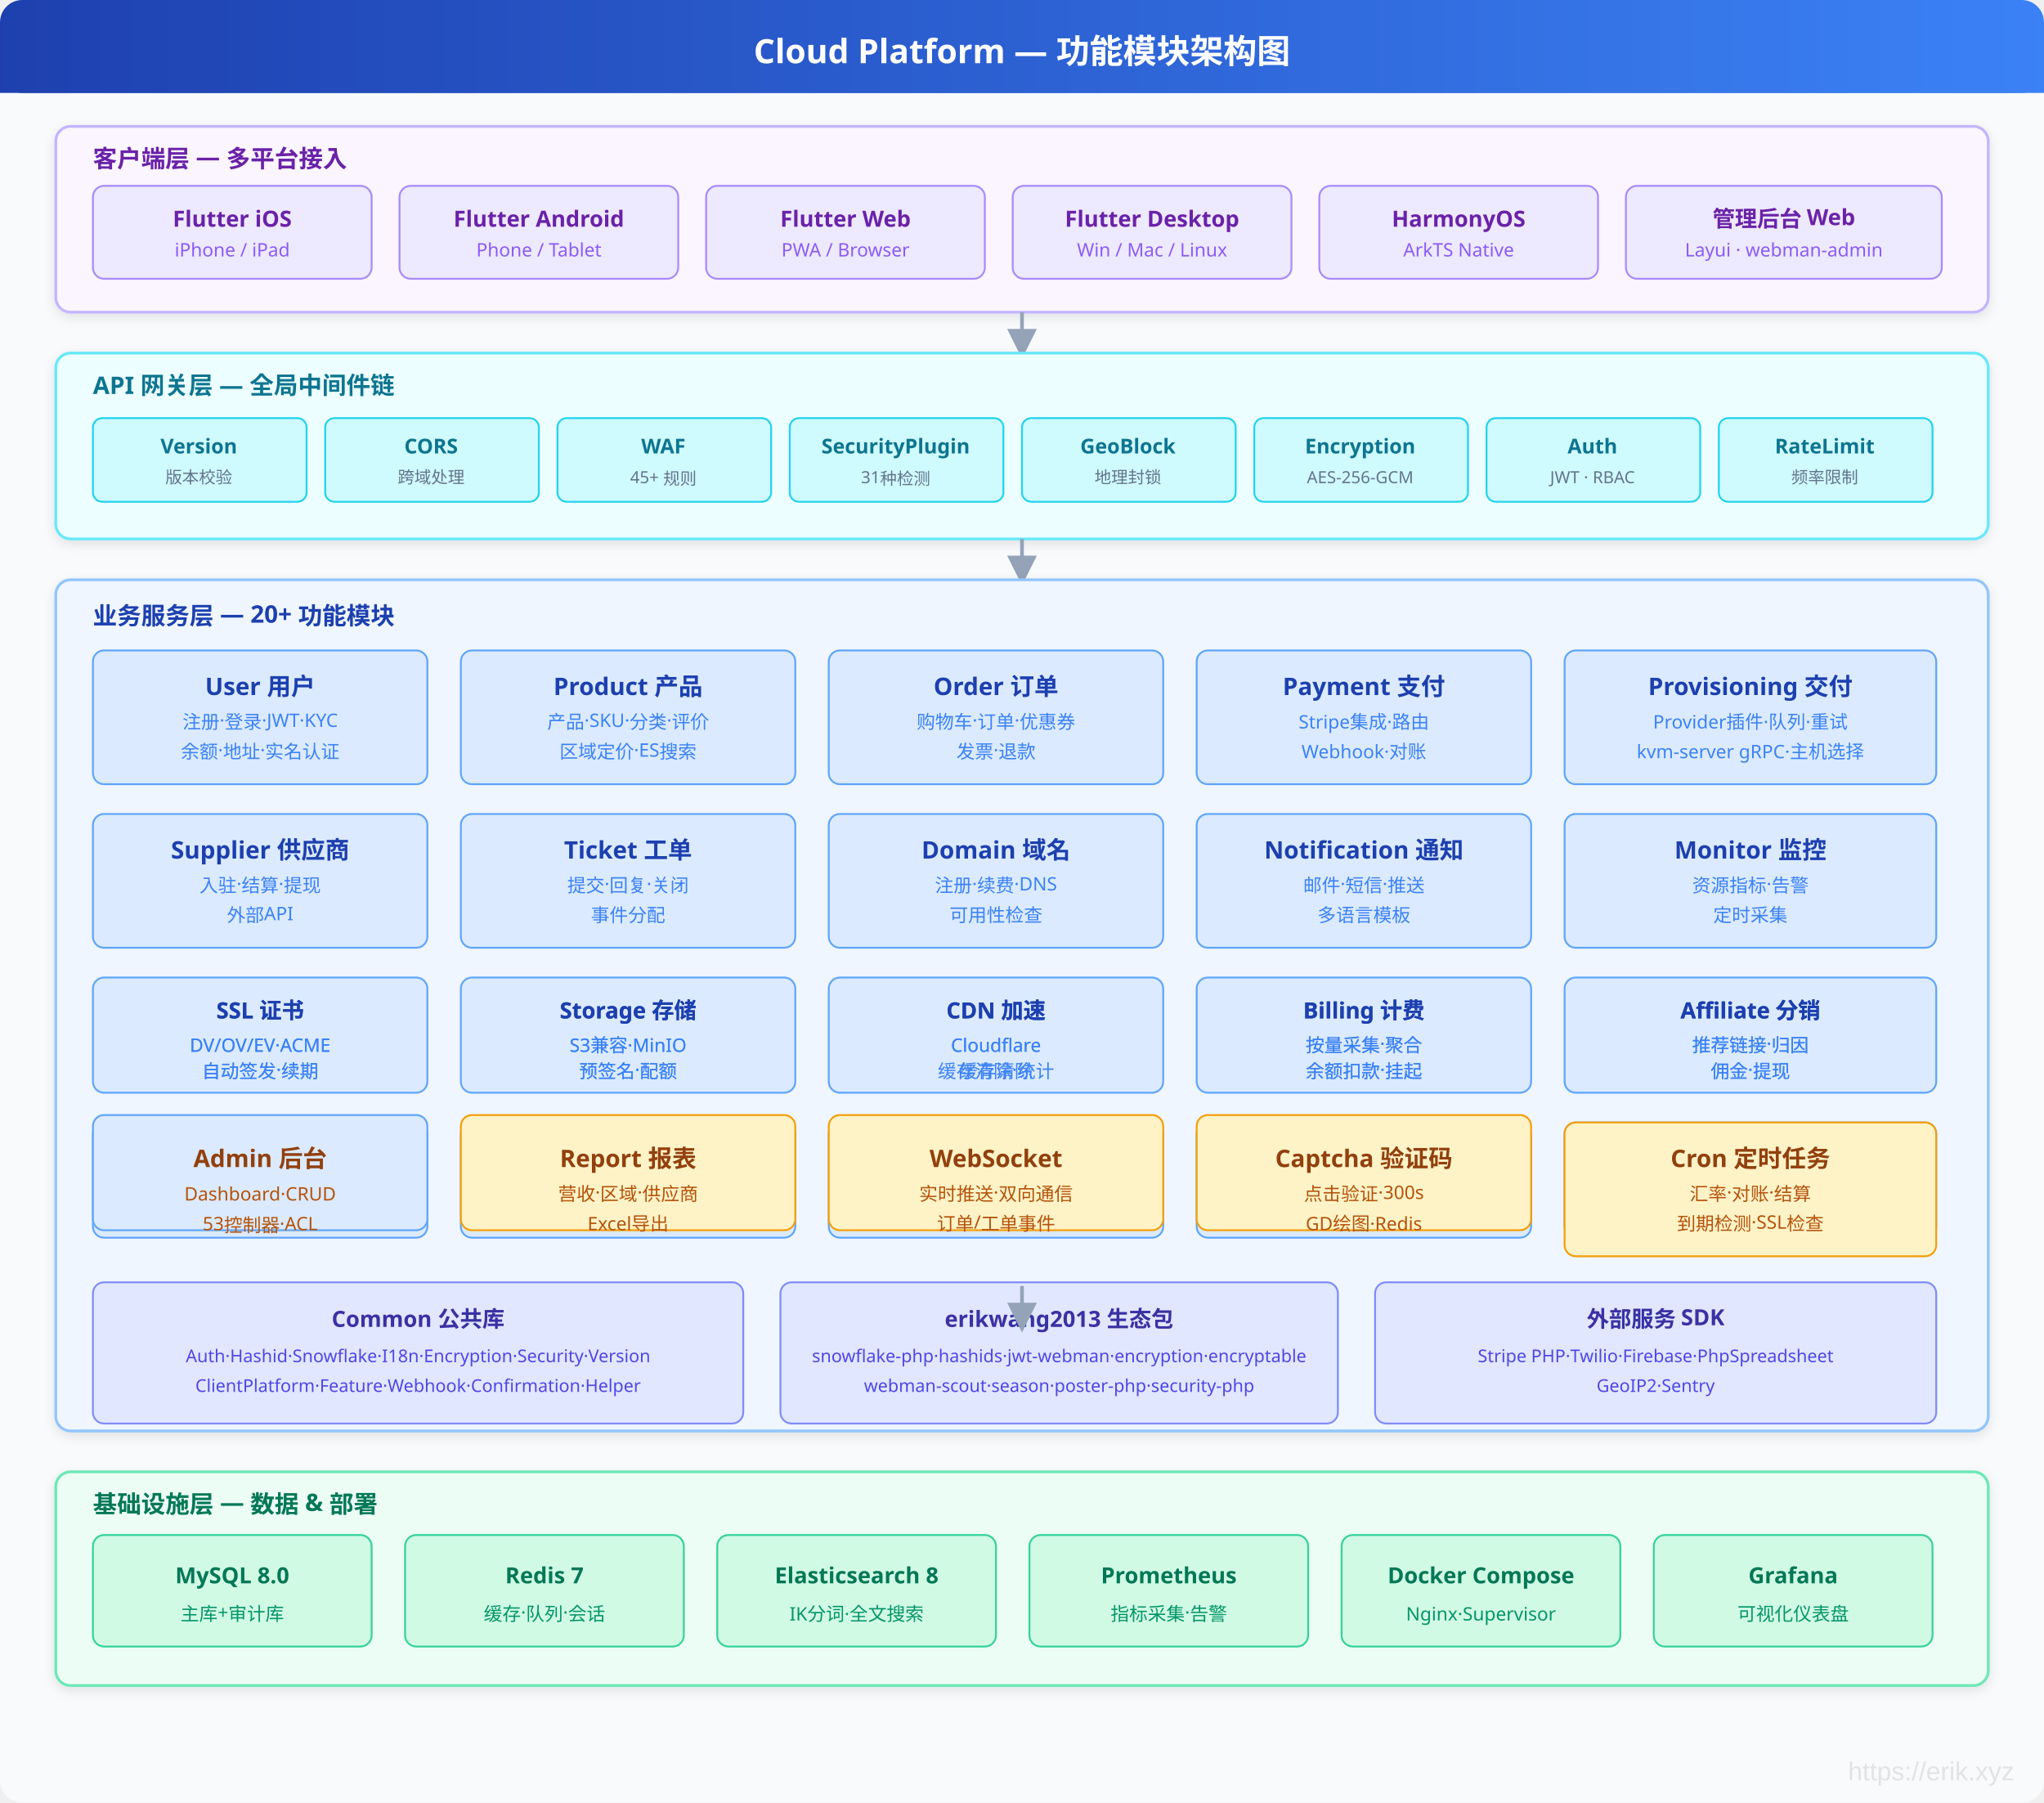
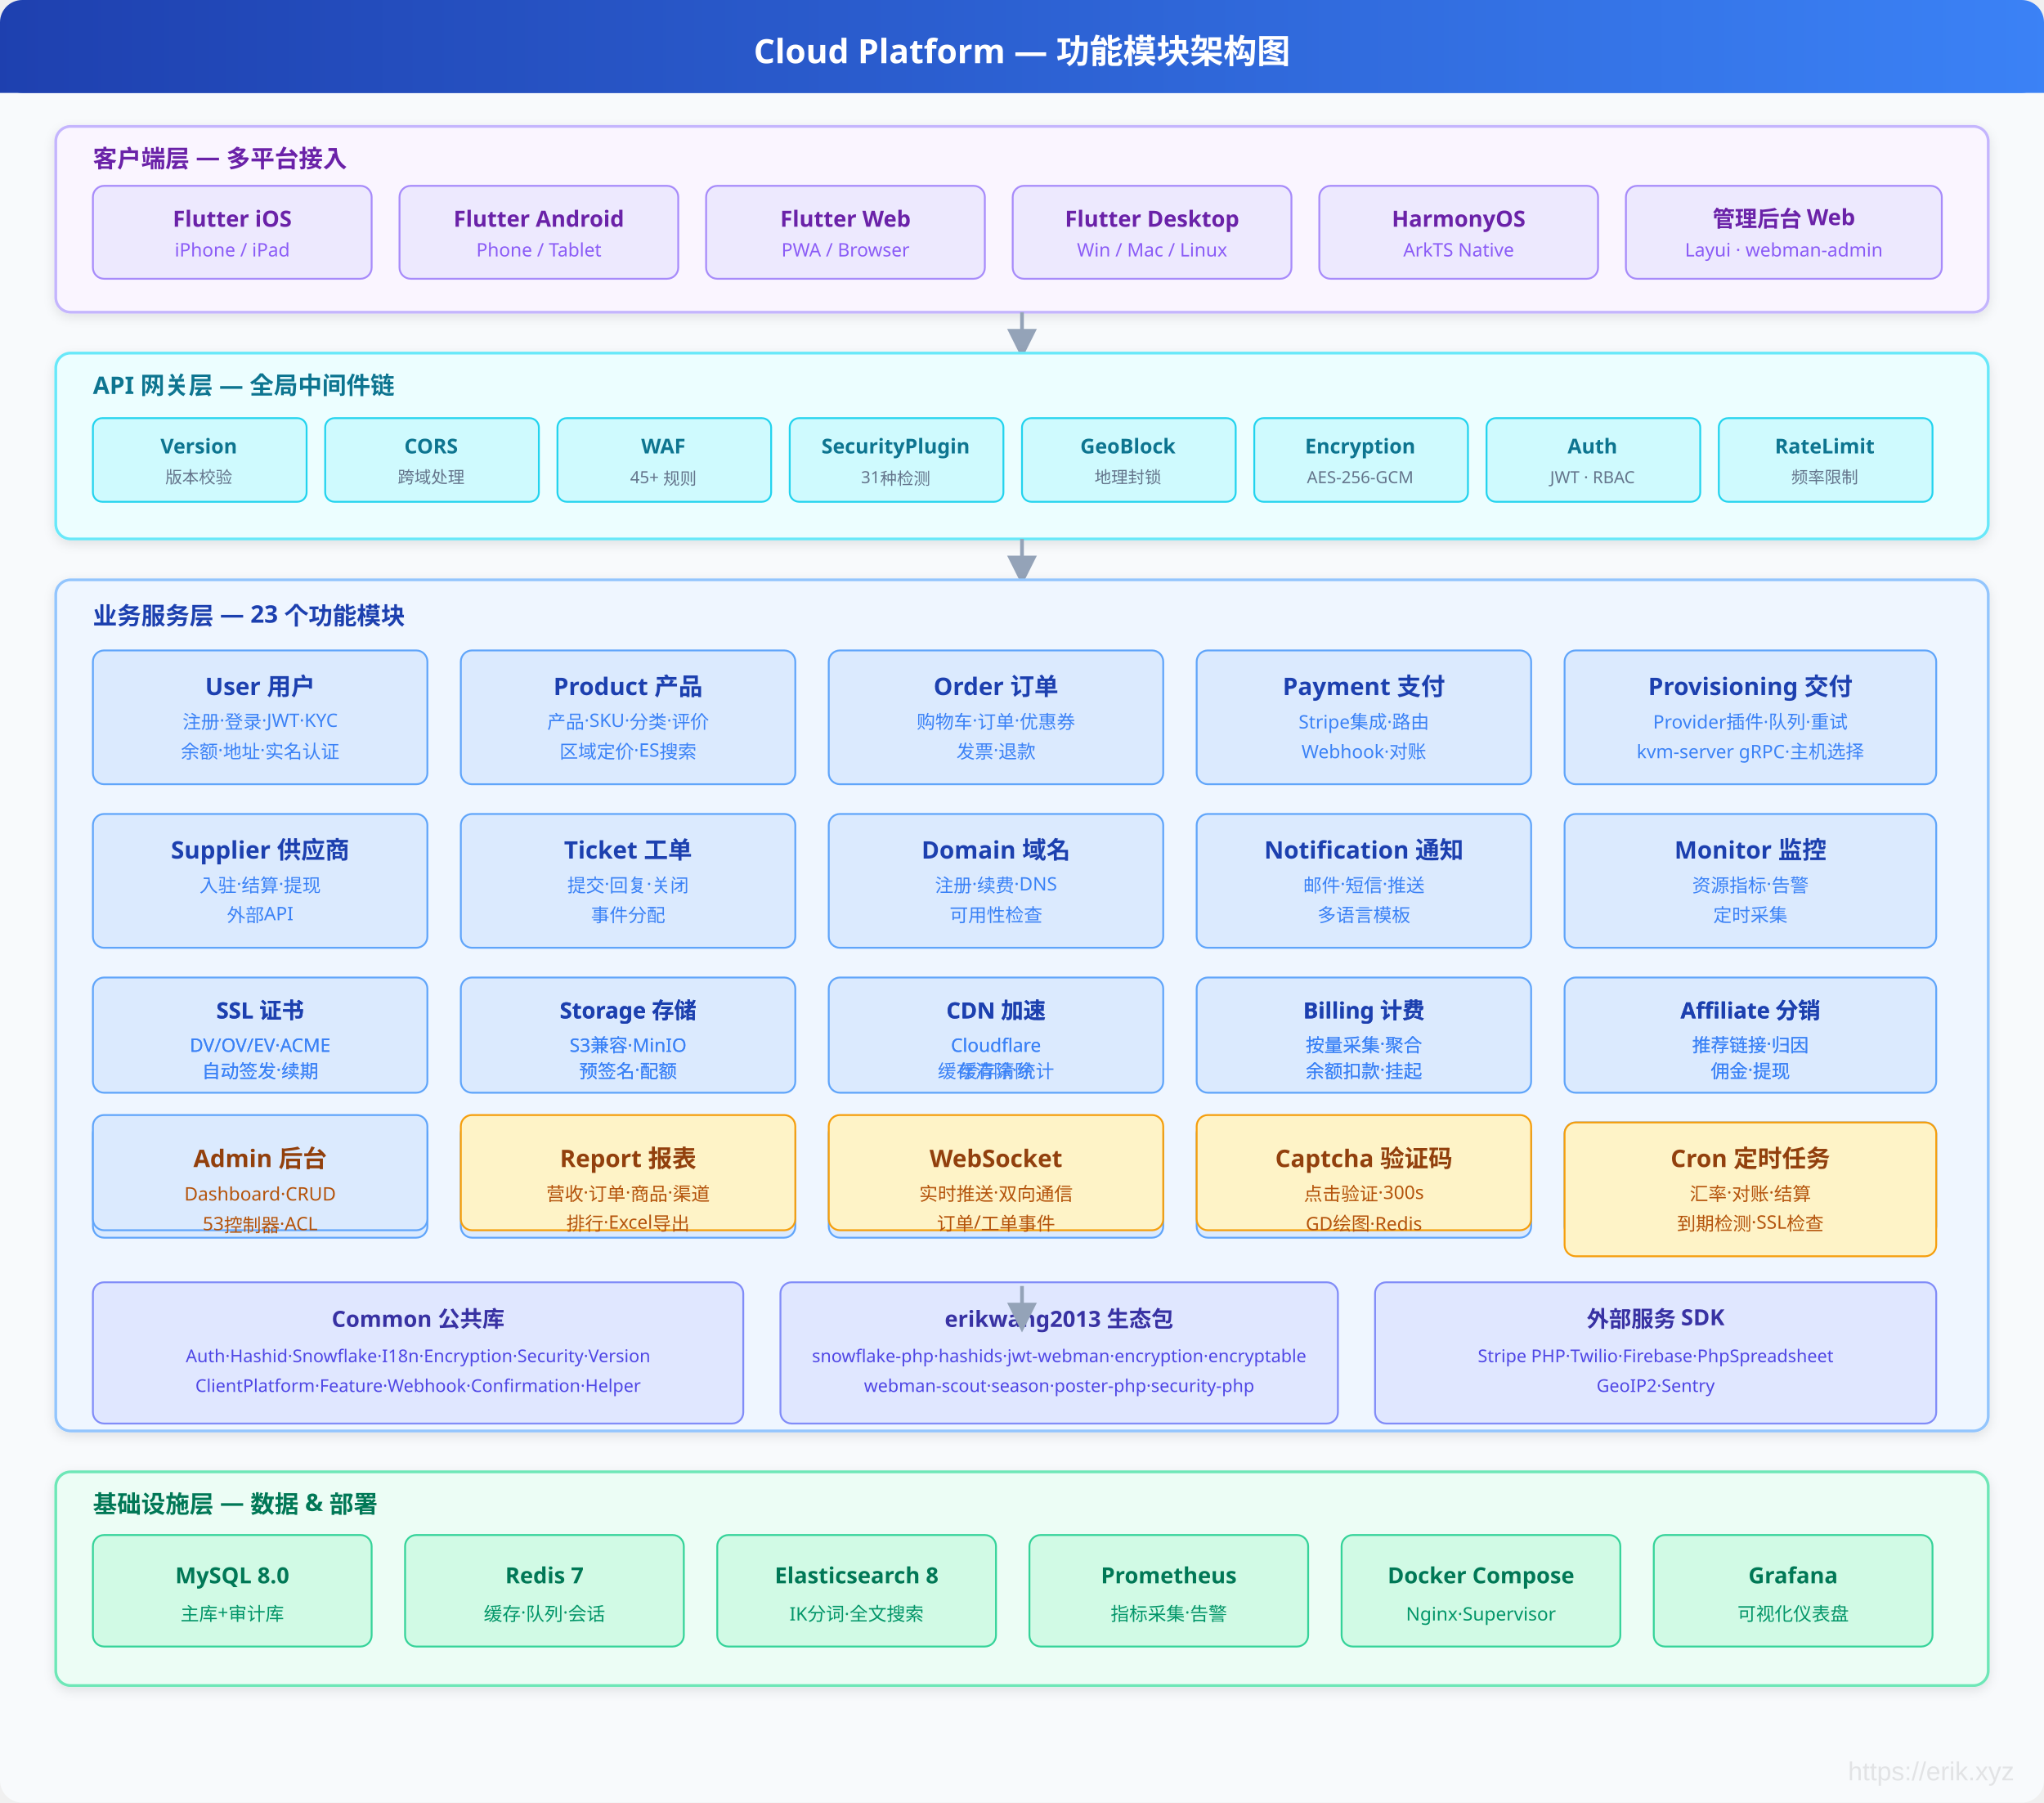
<svg xmlns="http://www.w3.org/2000/svg" viewBox="0 0 1100 970" font-family="'Microsoft YaHei','PingFang SC','Noto Sans SC',sans-serif">
  <defs>
    <linearGradient id="hdr" x1="0" y1="0" x2="1" y2="0">
      <stop offset="0%" stop-color="#1e40af" />
      <stop offset="100%" stop-color="#3b82f6" />
    </linearGradient>
    <filter id="sh">
      <feDropShadow dx="0" dy="2" stdDeviation="3" flood-opacity="0.1" />
    </filter>
    <marker id="arrD" markerWidth="8" markerHeight="8" refX="4" refY="4" orient="auto">
      <path d="M0,0 L8,4 L0,8 Z" fill="#94a3b8" />
    </marker>
  </defs>
  <rect width="1100" height="970" fill="#f8fafc" rx="12" />
  <rect x="0" y="0" width="1100" height="50" fill="url(#hdr)" rx="12" />
  <rect x="0" y="12" width="1100" height="38" fill="url(#hdr)" />
  <text x="550" y="34" text-anchor="middle" fill="#fff" font-size="18" font-weight="bold">Cloud Platform — 功能模块架构图</text>
  <g filter="url(#sh)">
    <rect x="30" y="68" width="1040" height="100" rx="8" fill="#faf5ff" stroke="#c4b5fd" stroke-width="1.5" />
    <text x="50" y="90" fill="#6b21a8" font-size="13" font-weight="bold">客户端层 — 多平台接入</text>
    <rect x="50" y="100" width="150" height="50" rx="6" fill="#ede9fe" stroke="#a78bfa" />
    <text x="125" y="122" text-anchor="middle" fill="#6b21a8" font-size="12" font-weight="bold">Flutter iOS</text>
    <text x="125" y="138" text-anchor="middle" fill="#8b5cf6" font-size="10">iPhone / iPad</text>
    <rect x="215" y="100" width="150" height="50" rx="6" fill="#ede9fe" stroke="#a78bfa" />
    <text x="290" y="122" text-anchor="middle" fill="#6b21a8" font-size="12" font-weight="bold">Flutter Android</text>
    <text x="290" y="138" text-anchor="middle" fill="#8b5cf6" font-size="10">Phone / Tablet</text>
    <rect x="380" y="100" width="150" height="50" rx="6" fill="#ede9fe" stroke="#a78bfa" />
    <text x="455" y="122" text-anchor="middle" fill="#6b21a8" font-size="12" font-weight="bold">Flutter Web</text>
    <text x="455" y="138" text-anchor="middle" fill="#8b5cf6" font-size="10">PWA / Browser</text>
    <rect x="545" y="100" width="150" height="50" rx="6" fill="#ede9fe" stroke="#a78bfa" />
    <text x="620" y="122" text-anchor="middle" fill="#6b21a8" font-size="12" font-weight="bold">Flutter Desktop</text>
    <text x="620" y="138" text-anchor="middle" fill="#8b5cf6" font-size="10">Win / Mac / Linux</text>
    <rect x="710" y="100" width="150" height="50" rx="6" fill="#ede9fe" stroke="#a78bfa" />
    <text x="785" y="122" text-anchor="middle" fill="#6b21a8" font-size="12" font-weight="bold">HarmonyOS</text>
    <text x="785" y="138" text-anchor="middle" fill="#8b5cf6" font-size="10">ArkTS Native</text>
    <rect x="875" y="100" width="170" height="50" rx="6" fill="#ede9fe" stroke="#a78bfa" />
    <text x="960" y="122" text-anchor="middle" fill="#6b21a8" font-size="12" font-weight="bold">管理后台 Web</text>
    <text x="960" y="138" text-anchor="middle" fill="#8b5cf6" font-size="10">Layui · webman-admin</text>
  </g>
  <path d="M550,168 L550,185" stroke="#94a3b8" stroke-width="2" marker-end="url(#arrD)" />
  <g filter="url(#sh)">
    <rect x="30" y="190" width="1040" height="100" rx="8" fill="#ecfeff" stroke="#67e8f9" stroke-width="1.5" />
    <text x="50" y="212" fill="#0e7490" font-size="13" font-weight="bold">API 网关层 — 全局中间件链</text>
    <rect x="50" y="225" width="115" height="45" rx="5" fill="#cffafe" stroke="#22d3ee" />
    <text x="107" y="244" text-anchor="middle" fill="#0e7490" font-size="11" font-weight="bold">Version</text>
    <text x="107" y="260" text-anchor="middle" fill="#64748b" font-size="9">版本校验</text>
    <rect x="175" y="225" width="115" height="45" rx="5" fill="#cffafe" stroke="#22d3ee" />
    <text x="232" y="244" text-anchor="middle" fill="#0e7490" font-size="11" font-weight="bold">CORS</text>
    <text x="232" y="260" text-anchor="middle" fill="#64748b" font-size="9">跨域处理</text>
    <rect x="300" y="225" width="115" height="45" rx="5" fill="#cffafe" stroke="#22d3ee" />
    <text x="357" y="244" text-anchor="middle" fill="#0e7490" font-size="11" font-weight="bold">WAF</text>
    <text x="357" y="260" text-anchor="middle" fill="#64748b" font-size="9">45+ 规则</text>
    <rect x="425" y="225" width="115" height="45" rx="5" fill="#cffafe" stroke="#22d3ee" />
    <text x="482" y="244" text-anchor="middle" fill="#0e7490" font-size="11" font-weight="bold">SecurityPlugin</text>
    <text x="482" y="260" text-anchor="middle" fill="#64748b" font-size="9">31种检测</text>
    <rect x="550" y="225" width="115" height="45" rx="5" fill="#cffafe" stroke="#22d3ee" />
    <text x="607" y="244" text-anchor="middle" fill="#0e7490" font-size="11" font-weight="bold">GeoBlock</text>
    <text x="607" y="260" text-anchor="middle" fill="#64748b" font-size="9">地理封锁</text>
    <rect x="675" y="225" width="115" height="45" rx="5" fill="#cffafe" stroke="#22d3ee" />
    <text x="732" y="244" text-anchor="middle" fill="#0e7490" font-size="11" font-weight="bold">Encryption</text>
    <text x="732" y="260" text-anchor="middle" fill="#64748b" font-size="9">AES-256-GCM</text>
    <rect x="800" y="225" width="115" height="45" rx="5" fill="#cffafe" stroke="#22d3ee" />
    <text x="857" y="244" text-anchor="middle" fill="#0e7490" font-size="11" font-weight="bold">Auth</text>
    <text x="857" y="260" text-anchor="middle" fill="#64748b" font-size="9">JWT · RBAC</text>
    <rect x="925" y="225" width="115" height="45" rx="5" fill="#cffafe" stroke="#22d3ee" />
    <text x="982" y="244" text-anchor="middle" fill="#0e7490" font-size="11" font-weight="bold">RateLimit</text>
    <text x="982" y="260" text-anchor="middle" fill="#64748b" font-size="9">频率限制</text>
  </g>
  <path d="M550,290 L550,307" stroke="#94a3b8" stroke-width="2" marker-end="url(#arrD)" />
  <g filter="url(#sh)">
    <rect x="30" y="312" width="1040" height="458" rx="8" fill="#eff6ff" stroke="#93c5fd" stroke-width="1.5" />
-     <text x="50" y="336" fill="#1e40af" font-size="13" font-weight="bold">业务服务层 — 20+ 功能模块</text>
+     <text x="50" y="336" fill="#1e40af" font-size="13" font-weight="bold">业务服务层 — 23 个功能模块</text>
    <rect x="50" y="350" width="180" height="72" rx="6" fill="#dbeafe" stroke="#60a5fa" />
    <text x="140" y="374" text-anchor="middle" fill="#1e40af" font-size="13" font-weight="bold">User 用户</text>
    <text x="140" y="392" text-anchor="middle" fill="#3b82f6" font-size="10">注册·登录·JWT·KYC</text>
    <text x="140" y="408" text-anchor="middle" fill="#3b82f6" font-size="10">余额·地址·实名认证</text>
    <rect x="248" y="350" width="180" height="72" rx="6" fill="#dbeafe" stroke="#60a5fa" />
    <text x="338" y="374" text-anchor="middle" fill="#1e40af" font-size="13" font-weight="bold">Product 产品</text>
    <text x="338" y="392" text-anchor="middle" fill="#3b82f6" font-size="10">产品·SKU·分类·评价</text>
    <text x="338" y="408" text-anchor="middle" fill="#3b82f6" font-size="10">区域定价·ES搜索</text>
    <rect x="446" y="350" width="180" height="72" rx="6" fill="#dbeafe" stroke="#60a5fa" />
    <text x="536" y="374" text-anchor="middle" fill="#1e40af" font-size="13" font-weight="bold">Order 订单</text>
    <text x="536" y="392" text-anchor="middle" fill="#3b82f6" font-size="10">购物车·订单·优惠券</text>
    <text x="536" y="408" text-anchor="middle" fill="#3b82f6" font-size="10">发票·退款</text>
    <rect x="644" y="350" width="180" height="72" rx="6" fill="#dbeafe" stroke="#60a5fa" />
    <text x="734" y="374" text-anchor="middle" fill="#1e40af" font-size="13" font-weight="bold">Payment 支付</text>
    <text x="734" y="392" text-anchor="middle" fill="#3b82f6" font-size="10">Stripe集成·路由</text>
    <text x="734" y="408" text-anchor="middle" fill="#3b82f6" font-size="10">Webhook·对账</text>
    <rect x="842" y="350" width="200" height="72" rx="6" fill="#dbeafe" stroke="#60a5fa" />
    <text x="942" y="374" text-anchor="middle" fill="#1e40af" font-size="13" font-weight="bold">Provisioning 交付</text>
    <text x="942" y="392" text-anchor="middle" fill="#3b82f6" font-size="10">Provider插件·队列·重试</text>
    <text x="942" y="408" text-anchor="middle" fill="#3b82f6" font-size="10">kvm-server gRPC·主机选择</text>
    <rect x="50" y="438" width="180" height="72" rx="6" fill="#dbeafe" stroke="#60a5fa" />
    <text x="140" y="462" text-anchor="middle" fill="#1e40af" font-size="13" font-weight="bold">Supplier 供应商</text>
    <text x="140" y="480" text-anchor="middle" fill="#3b82f6" font-size="10">入驻·结算·提现</text>
    <text x="140" y="496" text-anchor="middle" fill="#3b82f6" font-size="10">外部API</text>
    <rect x="248" y="438" width="180" height="72" rx="6" fill="#dbeafe" stroke="#60a5fa" />
    <text x="338" y="462" text-anchor="middle" fill="#1e40af" font-size="13" font-weight="bold">Ticket 工单</text>
    <text x="338" y="480" text-anchor="middle" fill="#3b82f6" font-size="10">提交·回复·关闭</text>
    <text x="338" y="496" text-anchor="middle" fill="#3b82f6" font-size="10">事件分配</text>
    <rect x="446" y="438" width="180" height="72" rx="6" fill="#dbeafe" stroke="#60a5fa" />
    <text x="536" y="462" text-anchor="middle" fill="#1e40af" font-size="13" font-weight="bold">Domain 域名</text>
    <text x="536" y="480" text-anchor="middle" fill="#3b82f6" font-size="10">注册·续费·DNS</text>
    <text x="536" y="496" text-anchor="middle" fill="#3b82f6" font-size="10">可用性检查</text>
    <rect x="644" y="438" width="180" height="72" rx="6" fill="#dbeafe" stroke="#60a5fa" />
    <text x="734" y="462" text-anchor="middle" fill="#1e40af" font-size="13" font-weight="bold">Notification 通知</text>
    <text x="734" y="480" text-anchor="middle" fill="#3b82f6" font-size="10">邮件·短信·推送</text>
    <text x="734" y="496" text-anchor="middle" fill="#3b82f6" font-size="10">多语言模板</text>
    <rect x="842" y="438" width="200" height="72" rx="6" fill="#dbeafe" stroke="#60a5fa" />
    <text x="942" y="462" text-anchor="middle" fill="#1e40af" font-size="13" font-weight="bold">Monitor 监控</text>
    <text x="942" y="480" text-anchor="middle" fill="#3b82f6" font-size="10">资源指标·告警</text>
    <text x="942" y="496" text-anchor="middle" fill="#3b82f6" font-size="10">定时采集</text>
    <rect x="50" y="526" width="180" height="62" rx="6" fill="#dbeafe" stroke="#60a5fa" />
    <text x="140" y="548" text-anchor="middle" fill="#1e40af" font-size="12" font-weight="bold">SSL 证书</text>
    <text x="140" y="566" text-anchor="middle" fill="#3b82f6" font-size="10">DV/OV/EV·ACME</text>
    <text x="140" y="580" text-anchor="middle" fill="#3b82f6" font-size="10">自动签发·续期</text>
    <rect x="248" y="526" width="180" height="62" rx="6" fill="#dbeafe" stroke="#60a5fa" />
    <text x="338" y="548" text-anchor="middle" fill="#1e40af" font-size="12" font-weight="bold">Storage 存储</text>
    <text x="338" y="566" text-anchor="middle" fill="#3b82f6" font-size="10">S3兼容·MinIO</text>
    <text x="338" y="580" text-anchor="middle" fill="#3b82f6" font-size="10">预签名·配额</text>
    <rect x="446" y="526" width="180" height="62" rx="6" fill="#dbeafe" stroke="#60a5fa" />
    <text x="536" y="548" text-anchor="middle" fill="#1e40af" font-size="12" font-weight="bold">CDN 加速</text>
    <text x="536" y="566" text-anchor="middle" fill="#3b82f6" font-size="10">Cloudflare</text>
    <text x="536" y="580" text-anchor="middle" fill="#3b82f6" font-size="10">缓存清除·统计</text>
    <rect x="644" y="526" width="180" height="62" rx="6" fill="#dbeafe" stroke="#60a5fa" />
    <text x="734" y="548" text-anchor="middle" fill="#1e40af" font-size="12" font-weight="bold">Billing 计费</text>
    <text x="734" y="566" text-anchor="middle" fill="#3b82f6" font-size="10">按量采集·聚合</text>
    <text x="734" y="580" text-anchor="middle" fill="#3b82f6" font-size="10">余额扣款·挂起</text>
    <rect x="842" y="526" width="200" height="62" rx="6" fill="#dbeafe" stroke="#60a5fa" />
    <text x="942" y="548" text-anchor="middle" fill="#1e40af" font-size="12" font-weight="bold">Affiliate 分销</text>
    <text x="942" y="566" text-anchor="middle" fill="#3b82f6" font-size="10">推荐链接·归因</text>
    <text x="942" y="580" text-anchor="middle" fill="#3b82f6" font-size="10">佣金·提现</text>
    <rect x="50" y="604" width="180" height="62" rx="6" fill="#dbeafe" stroke="#60a5fa" />
    <text x="140" y="548" text-anchor="middle" fill="#1e40af" font-size="12" font-weight="bold">SSL 证书</text>
    <text x="140" y="566" text-anchor="middle" fill="#3b82f6" font-size="10">DV/OV/EV·ACME</text>
    <text x="140" y="580" text-anchor="middle" fill="#3b82f6" font-size="10">自动签发·续期</text>
    <rect x="248" y="604" width="180" height="62" rx="6" fill="#dbeafe" stroke="#60a5fa" />
    <text x="338" y="548" text-anchor="middle" fill="#1e40af" font-size="12" font-weight="bold">Storage 存储</text>
    <text x="338" y="566" text-anchor="middle" fill="#3b82f6" font-size="10">S3兼容·MinIO</text>
    <text x="338" y="580" text-anchor="middle" fill="#3b82f6" font-size="10">预签名·配额</text>
    <rect x="446" y="604" width="180" height="62" rx="6" fill="#dbeafe" stroke="#60a5fa" />
    <text x="536" y="548" text-anchor="middle" fill="#1e40af" font-size="12" font-weight="bold">CDN 加速</text>
    <text x="536" y="566" text-anchor="middle" fill="#3b82f6" font-size="10">Cloudflare</text>
    <text x="536" y="580" text-anchor="middle" fill="#3b82f6" font-size="10">缓存清除</text>
    <rect x="644" y="604" width="180" height="62" rx="6" fill="#dbeafe" stroke="#60a5fa" />
    <text x="734" y="548" text-anchor="middle" fill="#1e40af" font-size="12" font-weight="bold">Billing 计费</text>
    <text x="734" y="566" text-anchor="middle" fill="#3b82f6" font-size="10">按量采集·聚合</text>
    <text x="734" y="580" text-anchor="middle" fill="#3b82f6" font-size="10">余额扣款·挂起</text>
    <rect x="842" y="604" width="200" height="62" rx="6" fill="#dbeafe" stroke="#60a5fa" />
    <text x="942" y="548" text-anchor="middle" fill="#1e40af" font-size="12" font-weight="bold">Affiliate 分销</text>
    <text x="942" y="566" text-anchor="middle" fill="#3b82f6" font-size="10">推荐链接·归因</text>
    <text x="942" y="580" text-anchor="middle" fill="#3b82f6" font-size="10">佣金·提现</text>
    <rect x="50" y="600" width="180" height="62" rx="6" fill="#dbeafe" stroke="#60a5fa" />
    <text x="140" y="628" text-anchor="middle" fill="#92400e" font-size="13" font-weight="bold">Admin 后台</text>
    <text x="140" y="646" text-anchor="middle" fill="#b45309" font-size="10">Dashboard·CRUD</text>
    <text x="140" y="662" text-anchor="middle" fill="#b45309" font-size="10">53控制器·ACL</text>
    <rect x="248" y="600" width="180" height="62" rx="6" fill="#fef3c7" stroke="#f59e0b" />
    <text x="338" y="628" text-anchor="middle" fill="#92400e" font-size="13" font-weight="bold">Report 报表</text>
-     <text x="338" y="646" text-anchor="middle" fill="#b45309" font-size="10">营收·区域·供应商</text>
-     <text x="338" y="662" text-anchor="middle" fill="#b45309" font-size="10">Excel导出</text>
+     <text x="338" y="646" text-anchor="middle" fill="#b45309" font-size="10">营收·订单·商品·渠道</text>
+     <text x="338" y="662" text-anchor="middle" fill="#b45309" font-size="10">排行·Excel导出</text>
    <rect x="446" y="600" width="180" height="62" rx="6" fill="#fef3c7" stroke="#f59e0b" />
    <text x="536" y="628" text-anchor="middle" fill="#92400e" font-size="13" font-weight="bold">WebSocket</text>
    <text x="536" y="646" text-anchor="middle" fill="#b45309" font-size="10">实时推送·双向通信</text>
    <text x="536" y="662" text-anchor="middle" fill="#b45309" font-size="10">订单/工单事件</text>
    <rect x="644" y="600" width="180" height="62" rx="6" fill="#fef3c7" stroke="#f59e0b" />
    <text x="734" y="628" text-anchor="middle" fill="#92400e" font-size="13" font-weight="bold">Captcha 验证码</text>
    <text x="734" y="646" text-anchor="middle" fill="#b45309" font-size="10">点击验证·300s</text>
    <text x="734" y="662" text-anchor="middle" fill="#b45309" font-size="10">GD绘图·Redis</text>
    <rect x="842" y="604" width="200" height="72" rx="6" fill="#fef3c7" stroke="#f59e0b" />
    <text x="942" y="628" text-anchor="middle" fill="#92400e" font-size="13" font-weight="bold">Cron 定时任务</text>
    <text x="942" y="646" text-anchor="middle" fill="#b45309" font-size="10">汇率·对账·结算</text>
    <text x="942" y="662" text-anchor="middle" fill="#b45309" font-size="10">到期检测·SSL检查</text>
    <rect x="50" y="690" width="350" height="76" rx="6" fill="#e0e7ff" stroke="#818cf8" />
    <text x="225" y="714" text-anchor="middle" fill="#3730a3" font-size="12" font-weight="bold">Common 公共库</text>
    <text x="225" y="733" text-anchor="middle" fill="#4f46e5" font-size="9.5">Auth·Hashid·Snowflake·I18n·Encryption·Security·Version</text>
    <text x="225" y="749" text-anchor="middle" fill="#4f46e5" font-size="9.5">ClientPlatform·Feature·Webhook·Confirmation·Helper</text>
    <rect x="420" y="690" width="300" height="76" rx="6" fill="#e0e7ff" stroke="#818cf8" />
    <text x="570" y="714" text-anchor="middle" fill="#3730a3" font-size="12" font-weight="bold">erikwang2013 生态包</text>
    <text x="570" y="733" text-anchor="middle" fill="#4f46e5" font-size="9.5">snowflake-php·hashids·jwt-webman·encryption·encryptable</text>
    <text x="570" y="749" text-anchor="middle" fill="#4f46e5" font-size="9.5">webman-scout·season·poster-php·security-php</text>
    <rect x="740" y="690" width="302" height="76" rx="6" fill="#e0e7ff" stroke="#818cf8" />
    <text x="891" y="714" text-anchor="middle" fill="#3730a3" font-size="12" font-weight="bold">外部服务 SDK</text>
    <text x="891" y="733" text-anchor="middle" fill="#4f46e5" font-size="9.5">Stripe PHP·Twilio·Firebase·PhpSpreadsheet</text>
    <text x="891" y="749" text-anchor="middle" fill="#4f46e5" font-size="9.5">GeoIP2·Sentry</text>
  </g>
  <path d="M550,692 L550,709" stroke="#94a3b8" stroke-width="2" marker-end="url(#arrD)" />
  <g filter="url(#sh)">
    <rect x="30" y="792" width="1040" height="115" rx="8" fill="#ecfdf5" stroke="#6ee7b7" stroke-width="1.5" />
    <text x="50" y="814" fill="#047857" font-size="13" font-weight="bold">基础设施层 — 数据 &amp; 部署</text>
    <rect x="50" y="826" width="150" height="60" rx="6" fill="#d1fae5" stroke="#34d399" />
    <text x="125" y="852" text-anchor="middle" fill="#047857" font-size="12" font-weight="bold">MySQL 8.0</text>
    <text x="125" y="872" text-anchor="middle" fill="#059669" font-size="10">主库+审计库</text>
    <rect x="218" y="826" width="150" height="60" rx="6" fill="#d1fae5" stroke="#34d399" />
    <text x="293" y="852" text-anchor="middle" fill="#047857" font-size="12" font-weight="bold">Redis 7</text>
    <text x="293" y="872" text-anchor="middle" fill="#059669" font-size="10">缓存·队列·会话</text>
    <rect x="386" y="826" width="150" height="60" rx="6" fill="#d1fae5" stroke="#34d399" />
    <text x="461" y="852" text-anchor="middle" fill="#047857" font-size="12" font-weight="bold">Elasticsearch 8</text>
    <text x="461" y="872" text-anchor="middle" fill="#059669" font-size="10">IK分词·全文搜索</text>
    <rect x="554" y="826" width="150" height="60" rx="6" fill="#d1fae5" stroke="#34d399" />
    <text x="629" y="852" text-anchor="middle" fill="#047857" font-size="12" font-weight="bold">Prometheus</text>
    <text x="629" y="872" text-anchor="middle" fill="#059669" font-size="10">指标采集·告警</text>
    <rect x="722" y="826" width="150" height="60" rx="6" fill="#d1fae5" stroke="#34d399" />
    <text x="797" y="852" text-anchor="middle" fill="#047857" font-size="12" font-weight="bold">Docker Compose</text>
    <text x="797" y="872" text-anchor="middle" fill="#059669" font-size="10">Nginx·Supervisor</text>
    <rect x="890" y="826" width="150" height="60" rx="6" fill="#d1fae5" stroke="#34d399" />
    <text x="965" y="852" text-anchor="middle" fill="#047857" font-size="12" font-weight="bold">Grafana</text>
    <text x="965" y="872" text-anchor="middle" fill="#059669" font-size="10">可视化仪表盘</text>
  </g>
  <g opacity="0.5">
    <text x="1084" y="958" text-anchor="end" font-family="Arial, sans-serif" font-size="14" fill="rgba(0,0,0,0.18)">https://erik.xyz</text>
  </g>
</svg>
